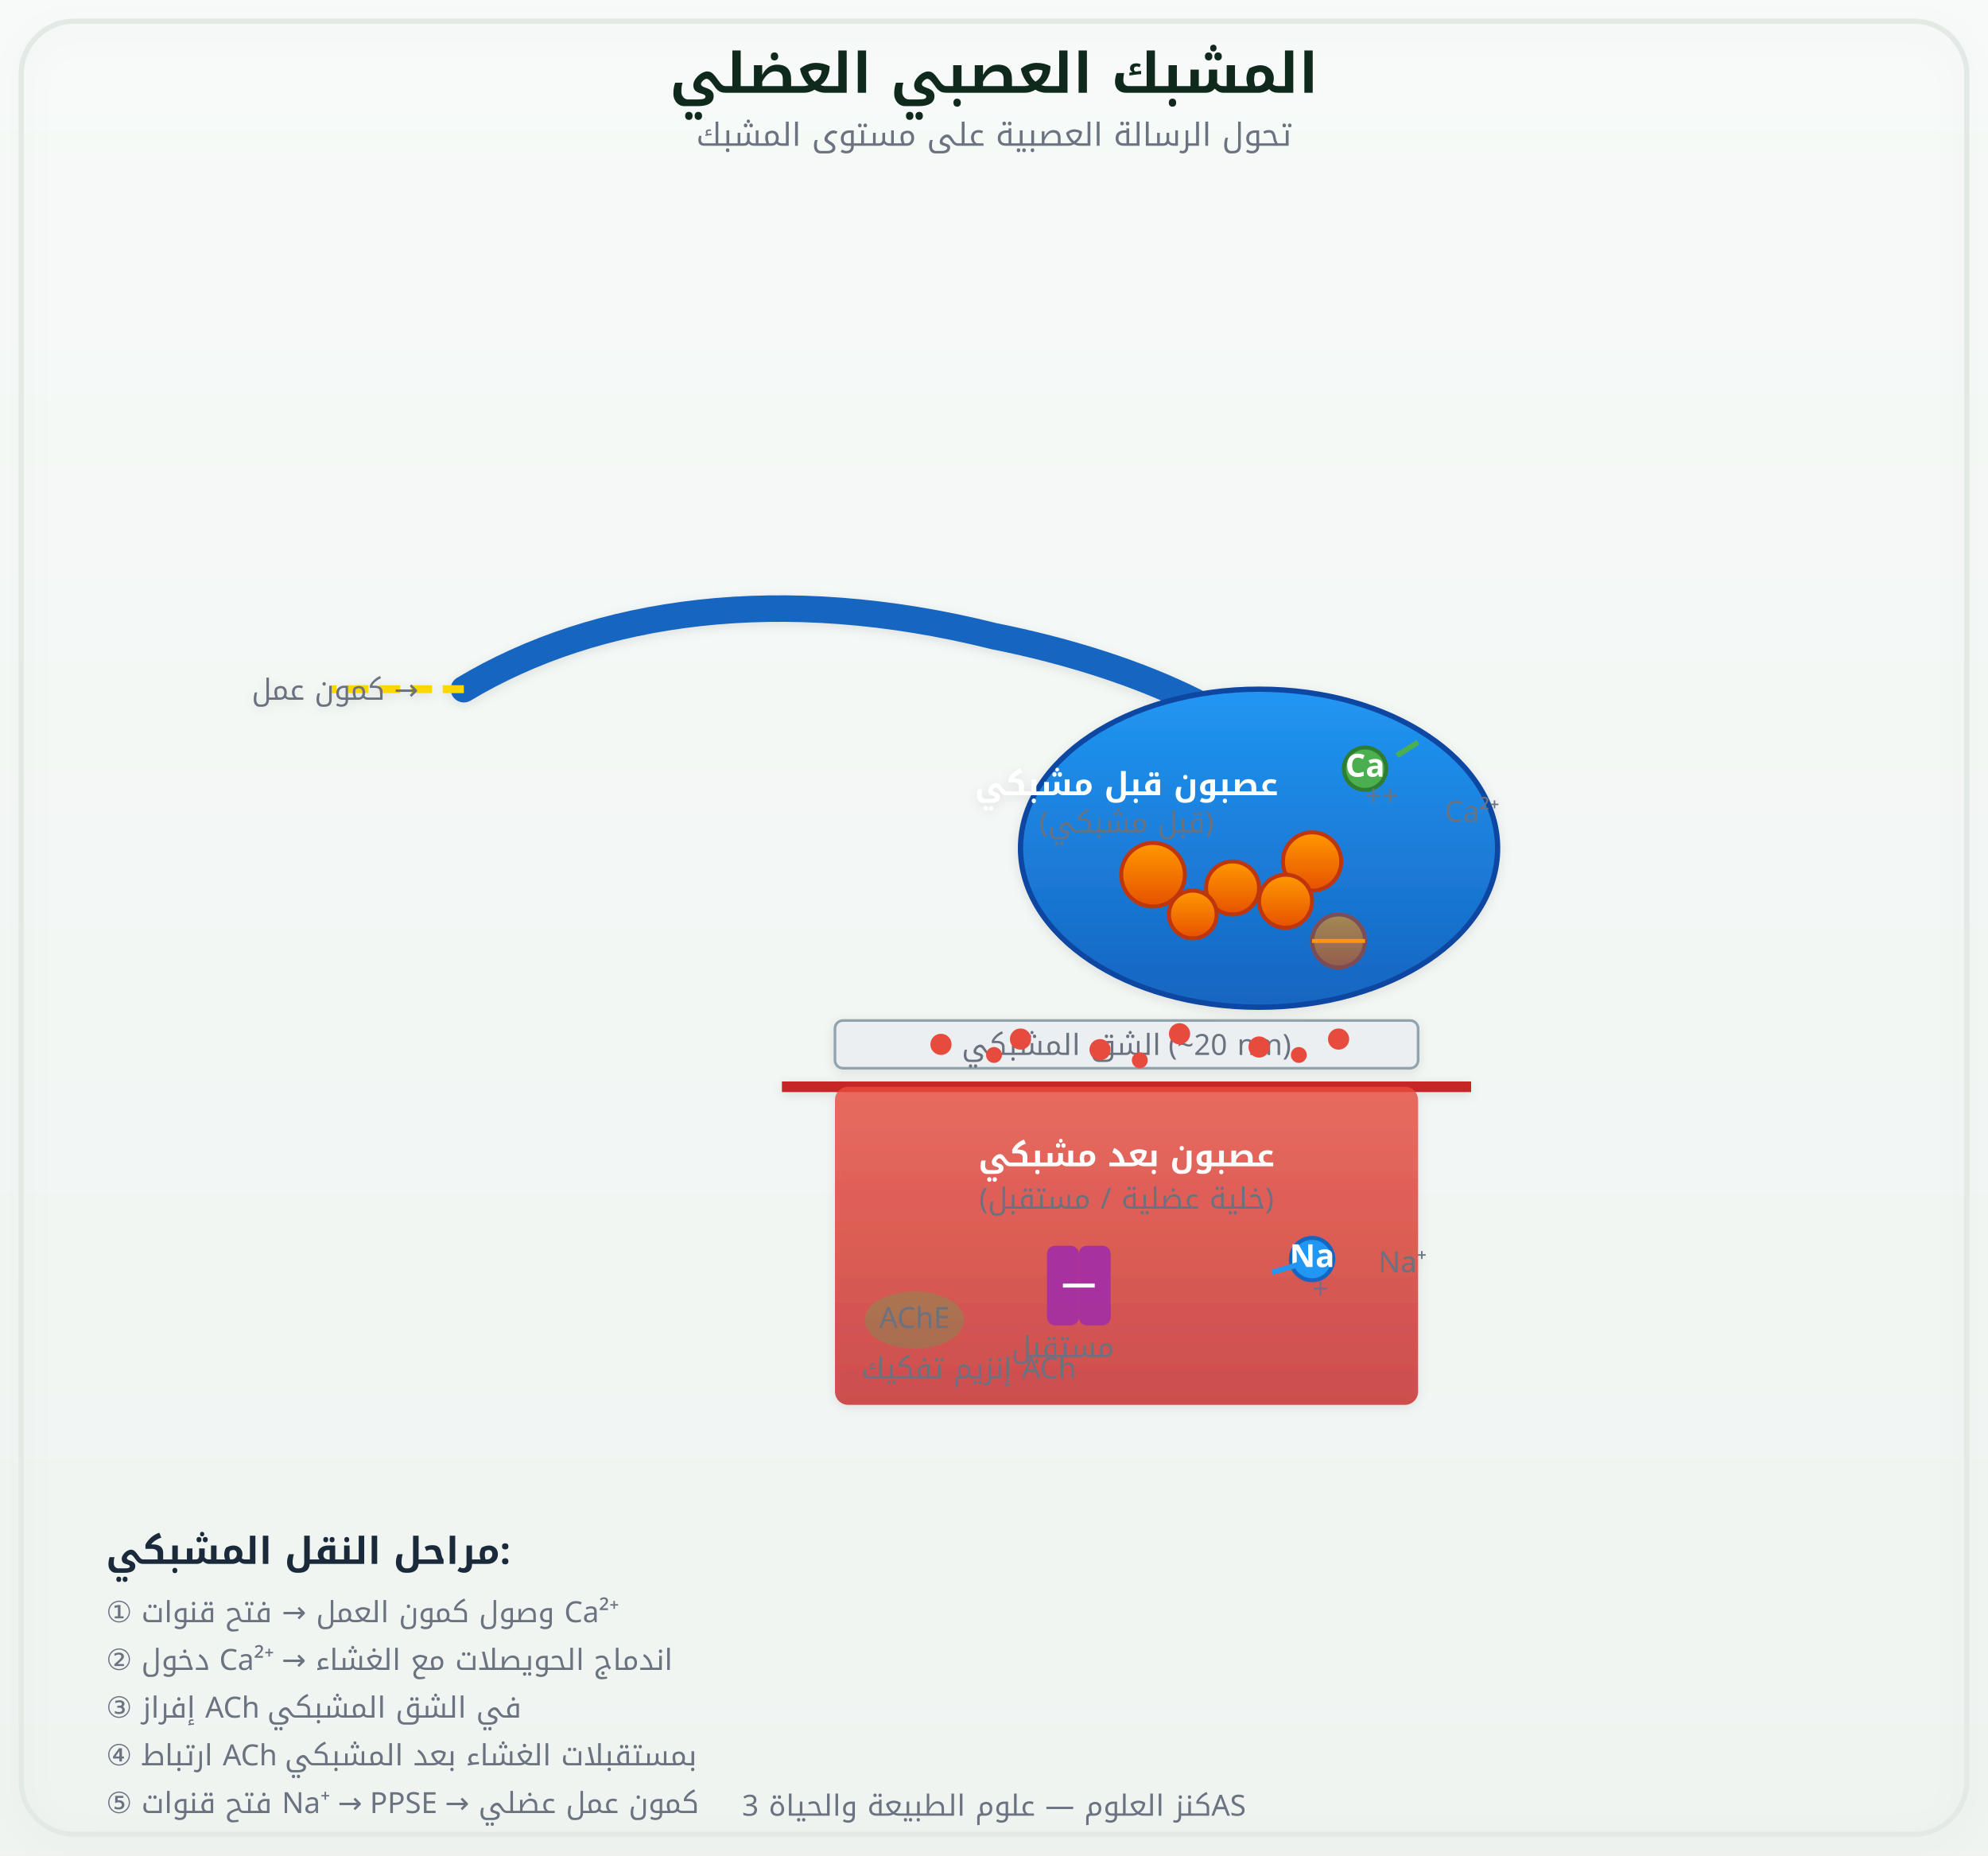
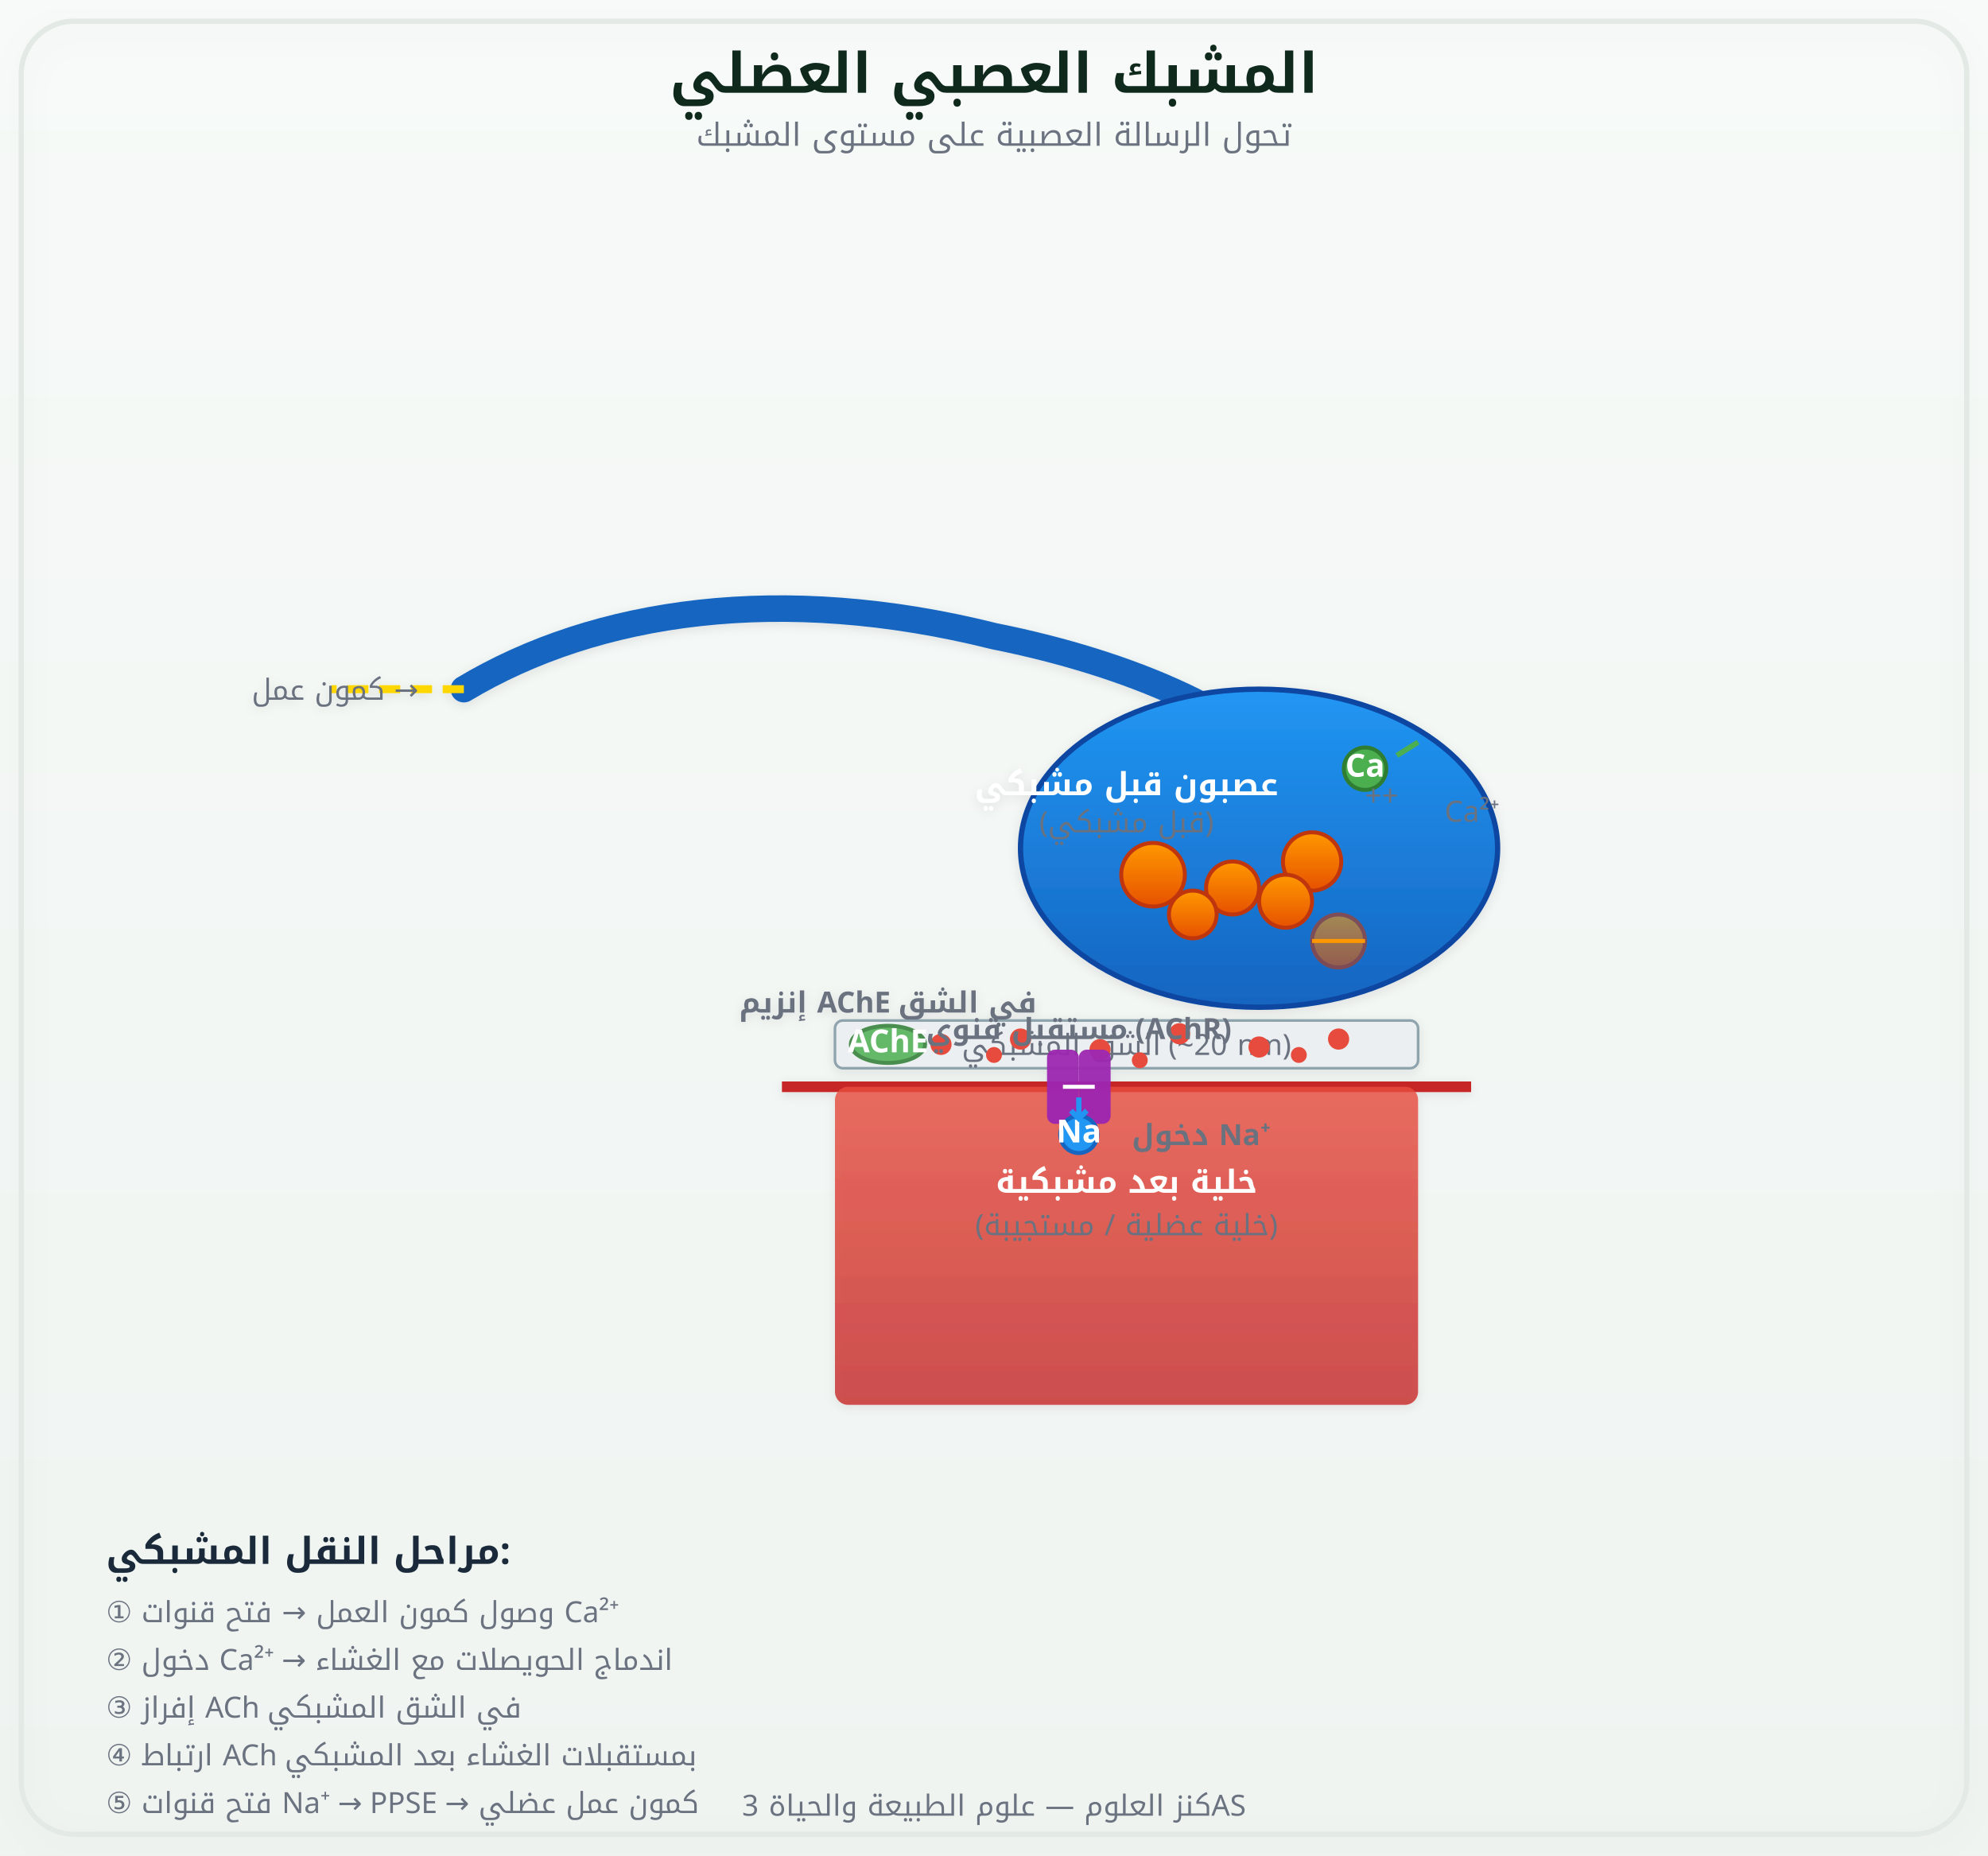
- <svg xmlns="http://www.w3.org/2000/svg" viewBox="0 0 750 700" width="750" height="700">
+ <svg xmlns="http://www.w3.org/2000/svg" viewBox="0 0 750 700" width="750" height="700" role="img" aria-labelledby="synapse-title synapse-desc">
  <defs>
    <style>text{font-family:'Noto Kufi Arabic','Segoe UI',system-ui,sans-serif;}
.title,.t{font-size:21px;font-weight:800;fill:#0F2A1D;}
.subtitle{font-size:13px;fill:#6B7280;}
.label-ar,.la{font-size:14px;font-weight:700;fill:#1A2A3A;}
.label-fr{font-size:12px;fill:#6B7280;}
.label-small,.ls{font-size:11px;fill:#6B7280;}
.label-white,.lw{font-size:12px;font-weight:700;fill:#FFFFFF;}</style>
    <linearGradient id="pre" x1="0" y1="0" x2="0" y2="1">
      <stop offset="0%" stop-color="#2196F3" />
      <stop offset="100%" stop-color="#1565C0" />
    </linearGradient>
    <linearGradient id="post" x1="0" y1="0" x2="0" y2="1">
      <stop offset="0%" stop-color="#E74C3C" />
      <stop offset="100%" stop-color="#C62828" />
    </linearGradient>
    <linearGradient id="vesicle" x1="0" y1="0" x2="0" y2="1">
      <stop offset="0%" stop-color="#FF9800" />
      <stop offset="100%" stop-color="#E65100" />
    </linearGradient>
    <filter id="shadow">
      <feDropShadow dx="0" dy="1" stdDeviation="2" flood-opacity="0.1" />
    </filter>
    <linearGradient id="kunzBg" x1="0" y1="0" x2="0" y2="1">
      <stop offset="0%" stop-color="#F7FAF8" />
      <stop offset="100%" stop-color="#EFF4F1" />
    </linearGradient>
    <filter id="kunzShadow" x="-5%" y="-5%" width="110%" height="110%">
      <feDropShadow dx="0" dy="3" stdDeviation="6" flood-color="#006d37" flood-opacity="0.06" />
    </filter>
  </defs>
  <rect width="750" height="700" fill="url(#kunzBg)" />
  <rect x="8" y="8" width="734" height="684" rx="20" fill="none" stroke="#E3EAE6" stroke-width="2" filter="url(#kunzShadow)" />
  <text x="375" y="35" text-anchor="middle" class="title">المشبك العصبي العضلي</text>
  <text x="375" y="55" text-anchor="middle" class="label-fr">تحول الرسالة العصبية على مستوى المشبك</text>
  <g transform="translate(375, 380)" filter="url(#shadow)">
    <path d="M -200,-120 C -150,-150 -80,-160 0,-140 C 50,-130 100,-110 120,-80" fill="none" stroke="#1565C0" stroke-width="10" stroke-linecap="round" />
    <ellipse cx="100" cy="-60" rx="90" ry="60" fill="url(#pre)" stroke="#0D47A1" stroke-width="2" />
    <text x="50" y="-80" text-anchor="middle" class="label-white" font-size="12">عصبون قبل مشبكي</text>
    <text x="50" y="-66" text-anchor="middle" class="label-small" fill="#BBDEFB">(قبل مشبكي)</text>
    <path d="M -200,-120 L -250,-120" fill="none" stroke="#FFD700" stroke-width="3" stroke-dasharray="8,4" />
    <text x="-280" y="-116" class="label-small" fill="#FFD700">كمون عمل →</text>
    <g transform="translate(140, -90)">
      <circle cx="0" cy="0" r="8" fill="#4CAF50" stroke="#2E7D32" stroke-width="1.5" />
      <text x="0" y="3" text-anchor="middle" class="label-white" font-size="9">Ca</text>
      <text x="0" y="14" class="label-small" fill="#4CAF50">++</text>
      <path d="M 20,-10 L 12,-5" fill="none" stroke="#4CAF50" stroke-width="2" />
    </g>
    <text x="170" y="-70" class="label-small" fill="#4CAF50">Ca²⁺</text>
    <circle cx="60" cy="-50" r="12" fill="url(#vesicle)" stroke="#BF360C" stroke-width="1.5" />
    <circle cx="90" cy="-45" r="10" fill="url(#vesicle)" stroke="#BF360C" stroke-width="1.5" />
    <circle cx="120" cy="-55" r="11" fill="url(#vesicle)" stroke="#BF360C" stroke-width="1.5" />
    <circle cx="75" cy="-35" r="9" fill="url(#vesicle)" stroke="#BF360C" stroke-width="1.5" />
    <circle cx="110" cy="-40" r="10" fill="url(#vesicle)" stroke="#BF360C" stroke-width="1.5" />
    <circle cx="130" cy="-25" r="10" fill="url(#vesicle)" stroke="#BF360C" stroke-width="1.5" opacity="0.6" />
    <path d="M 120,-25 L 140,-25" fill="none" stroke="#FF9800" stroke-width="1.5" />
    <rect x="-60" y="5" width="220" height="18" rx="3" fill="#ECEFF1" stroke="#90A4AE" stroke-width="1" />
    <text x="50" y="18" text-anchor="middle" class="label-small" fill="#546E7A">الشق المشبكي (~20 nm)</text>
    <g>
      <circle cx="-20" cy="14" r="4" fill="#E74C3C" />
      <circle cx="10" cy="12" r="4" fill="#E74C3C" />
      <circle cx="40" cy="16" r="4" fill="#E74C3C" />
      <circle cx="70" cy="10" r="4" fill="#E74C3C" />
      <circle cx="100" cy="15" r="4" fill="#E74C3C" />
      <circle cx="130" cy="12" r="4" fill="#E74C3C" />
      <circle cx="0" cy="18" r="3" fill="#E74C3C" />
      <circle cx="55" cy="20" r="3" fill="#E74C3C" />
      <circle cx="115" cy="18" r="3" fill="#E74C3C" />
    </g>
    <path d="M -80,30 L 180,30" fill="none" stroke="#C62828" stroke-width="4" />
    <rect x="-60" y="30" width="220" height="120" fill="url(#post)" opacity="0.8" rx="5" />
-     <text x="50" y="60" text-anchor="middle" class="label-white" font-size="12">عصبون بعد مشبكي</text>
-     <text x="50" y="76" text-anchor="middle" class="label-small" fill="#FFCDD2">(خلية عضلية / مستقبل)</text>
-     <g transform="translate(20, 90)">
-       <rect x="0" y="0" width="12" height="30" rx="3" fill="#9C27B0" opacity="0.8" />
-       <rect x="12" y="0" width="12" height="30" rx="3" fill="#9C27B0" opacity="0.8" />
-       <line x1="6" y1="15" x2="18" y2="15" stroke="#FFF" stroke-width="1.5" />
-       <text x="6" y="42" text-anchor="middle" class="label-small" fill="#9C27B0" font-size="9">مستقبل</text>
+     <text x="50" y="70" text-anchor="middle" class="label-white" font-size="12">خلية بعد مشبكية</text>
+     <text x="50" y="86" text-anchor="middle" class="label-small" fill="#FFCDD2">(خلية عضلية / مستجيبة)</text>
+     <g transform="translate(20, 16)">
+       <rect x="0" y="0" width="12" height="28" rx="3" fill="#9C27B0" opacity="0.95" />
+       <rect x="12" y="0" width="12" height="28" rx="3" fill="#9C27B0" opacity="0.95" />
+       <line x1="6" y1="14" x2="18" y2="14" stroke="#FFF" stroke-width="1.5" />
+       <text x="12" y="-4" text-anchor="middle" class="label-small" fill="#7B1FA2" font-size="10" font-weight="700">مستقبل قنوي (AChR)</text>
    </g>
-     <g transform="translate(120, 95)">
-       <circle cx="0" cy="0" r="8" fill="#2196F3" stroke="#1565C0" stroke-width="1.5" />
-       <text x="0" y="3" text-anchor="middle" class="label-white" font-size="9">Na</text>
-       <text x="0" y="15" class="label-small" fill="#2196F3">+</text>
-       <path d="M -15,5 L -5,2" fill="none" stroke="#2196F3" stroke-width="2" />
+     <g transform="translate(32, 48)">
+       <circle cx="0" cy="0" r="7" fill="#2196F3" stroke="#1565C0" stroke-width="1.5" />
+       <text x="0" y="3" text-anchor="middle" class="label-white" font-size="8">Na</text>
+       <path d="M 0,-14 L 0,-6 M -3,-9 L 0,-6 L 3,-9" fill="none" stroke="#2196F3" stroke-width="2" />
    </g>
-     <text x="145" y="100" class="label-small" fill="#2196F3">Na⁺</text>
-     <g transform="translate(-30, 118)">
-       <ellipse cx="0" cy="0" rx="18" ry="10" fill="#4CAF50" opacity="0.3" stroke="#4CAF50" stroke-width="1.5" />
-       <text x="0" y="3" text-anchor="middle" class="label-small" fill="#2E7D32" font-size="9">AChE</text>
+     <text x="52" y="52" class="label-small" fill="#2196F3" font-weight="700">دخول Na⁺</text>
+     <g transform="translate(-40, 14)">
+       <ellipse cx="0" cy="0" rx="14" ry="7" fill="#4CAF50" opacity="0.85" stroke="#2E7D32" stroke-width="1.5" />
+       <text x="0" y="3" text-anchor="middle" class="label-white" font-size="8" font-weight="700">AChE</text>
    </g>
-     <text x="-50" y="140" class="label-small" fill="#2E7D32">إنزيم تفكيك ACh</text>
+     <text x="-40" y="2" text-anchor="middle" class="label-small" fill="#2E7D32" font-weight="700">إنزيم AChE في الشق</text>
  </g>
  <g transform="translate(40, 590)">
    <text x="0" y="0" class="label-ar">مراحل النقل المشبكي:</text>
    <text x="0" y="22" class="label-small">① وصول كمون العمل → فتح قنوات Ca²⁺</text>
    <text x="0" y="40" class="label-small">② دخول Ca²⁺ → اندماج الحويصلات مع الغشاء</text>
    <text x="0" y="58" class="label-small">③ إفراز ACh في الشق المشبكي</text>
    <text x="0" y="76" class="label-small">④ ارتباط ACh بمستقبلات الغشاء بعد المشبكي</text>
    <text x="0" y="94" class="label-small">⑤ فتح قنوات Na⁺ → PPSE → كمون عمل عضلي</text>
  </g>
  <text x="375" y="685" text-anchor="middle" class="label-small">كنز العلوم — علوم الطبيعة والحياة 3AS</text>
</svg>
